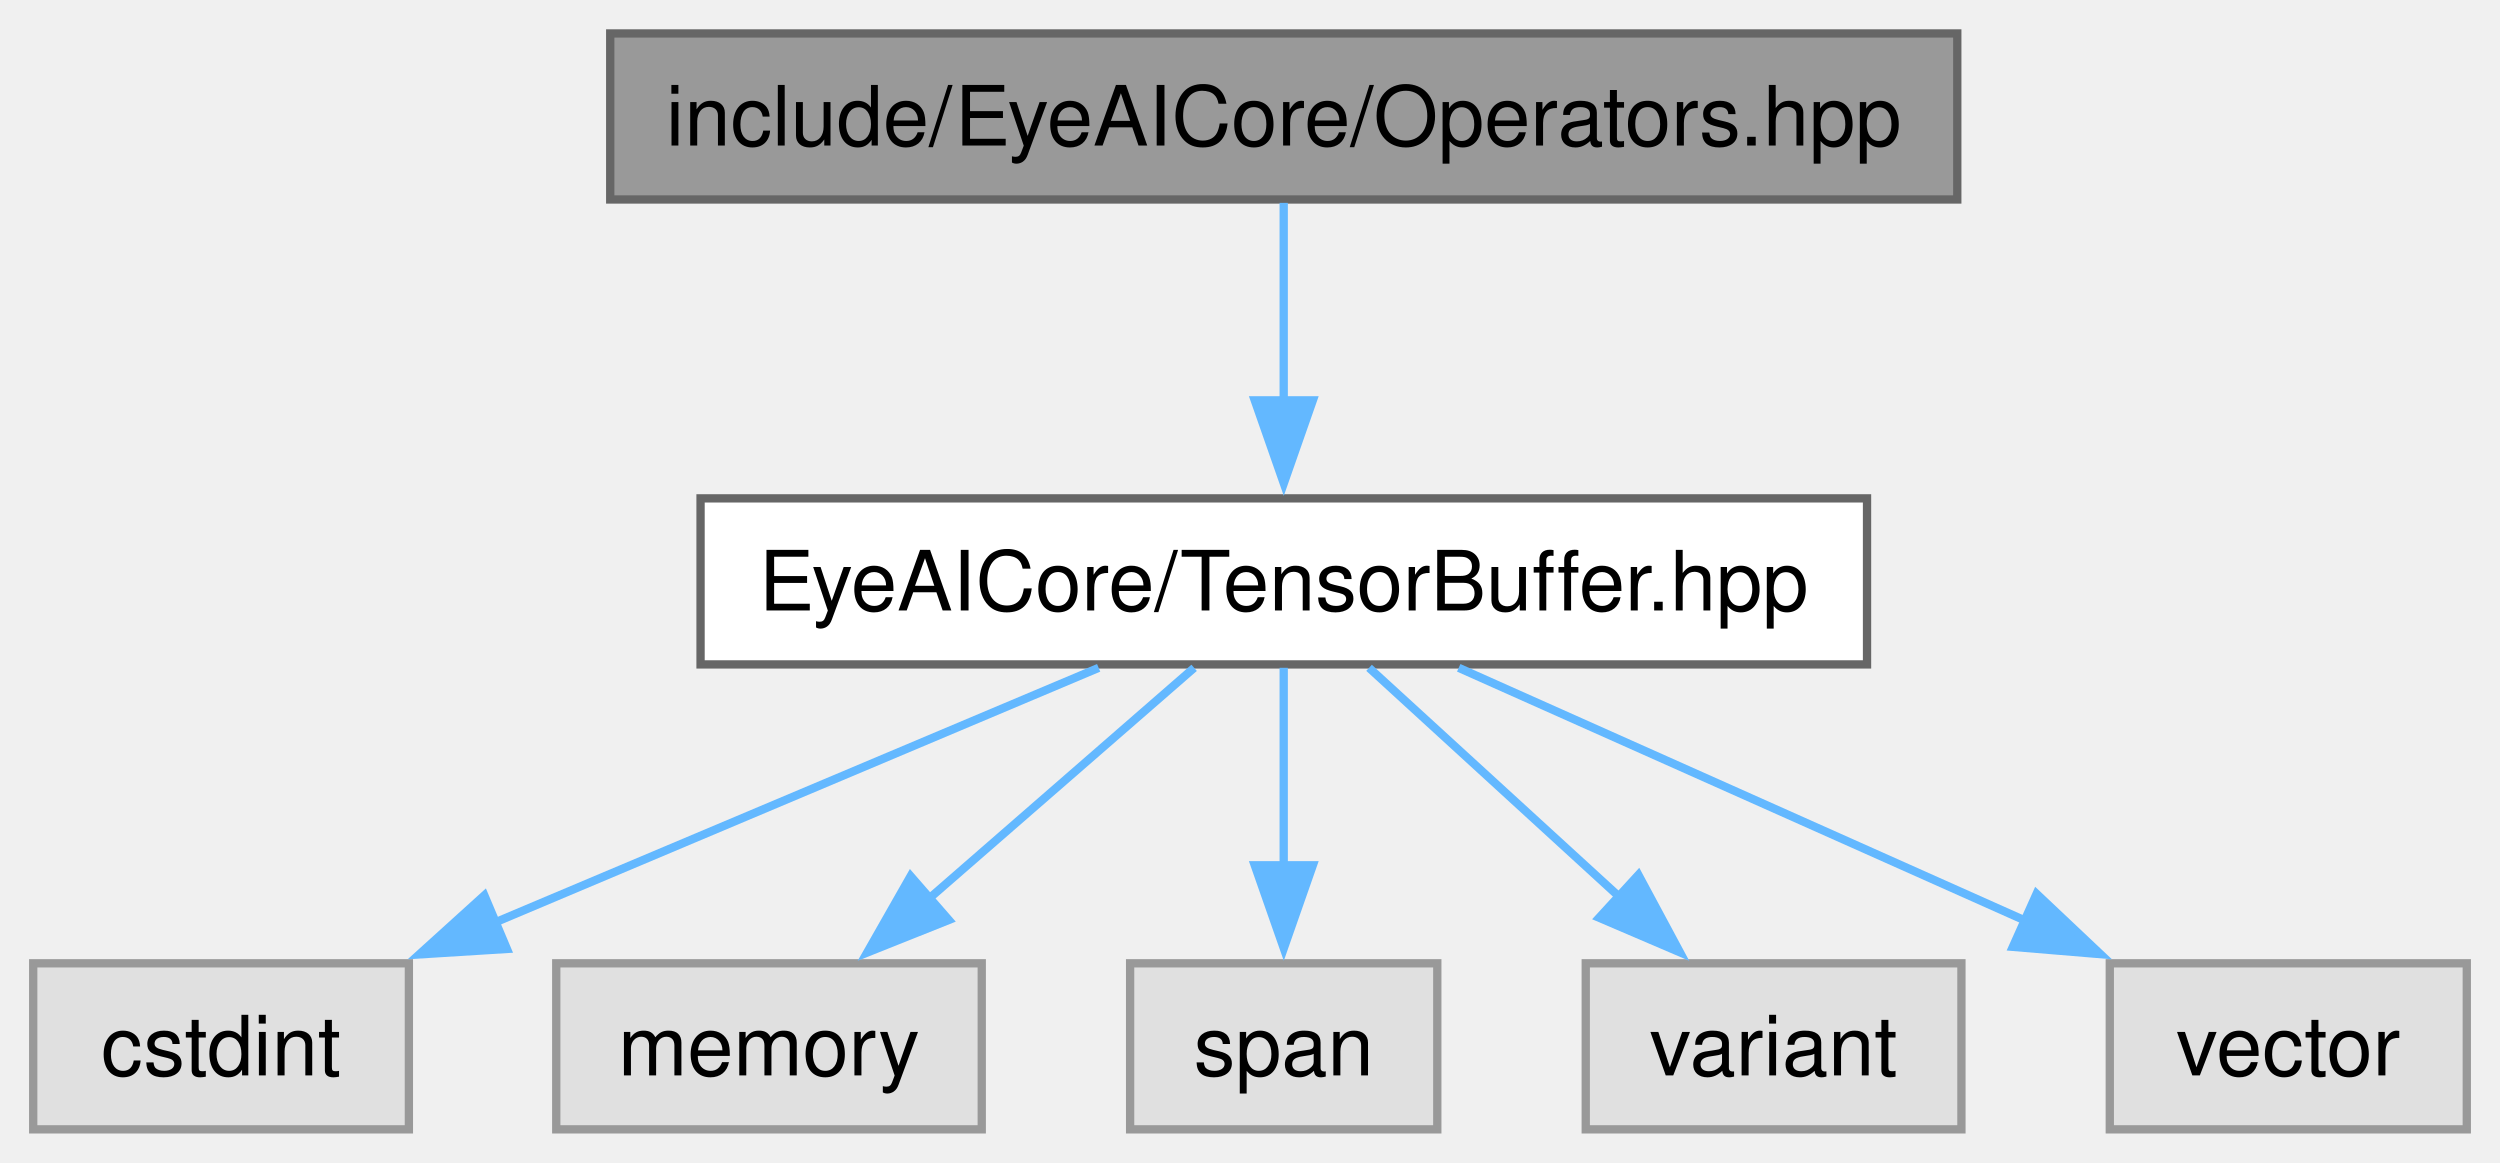
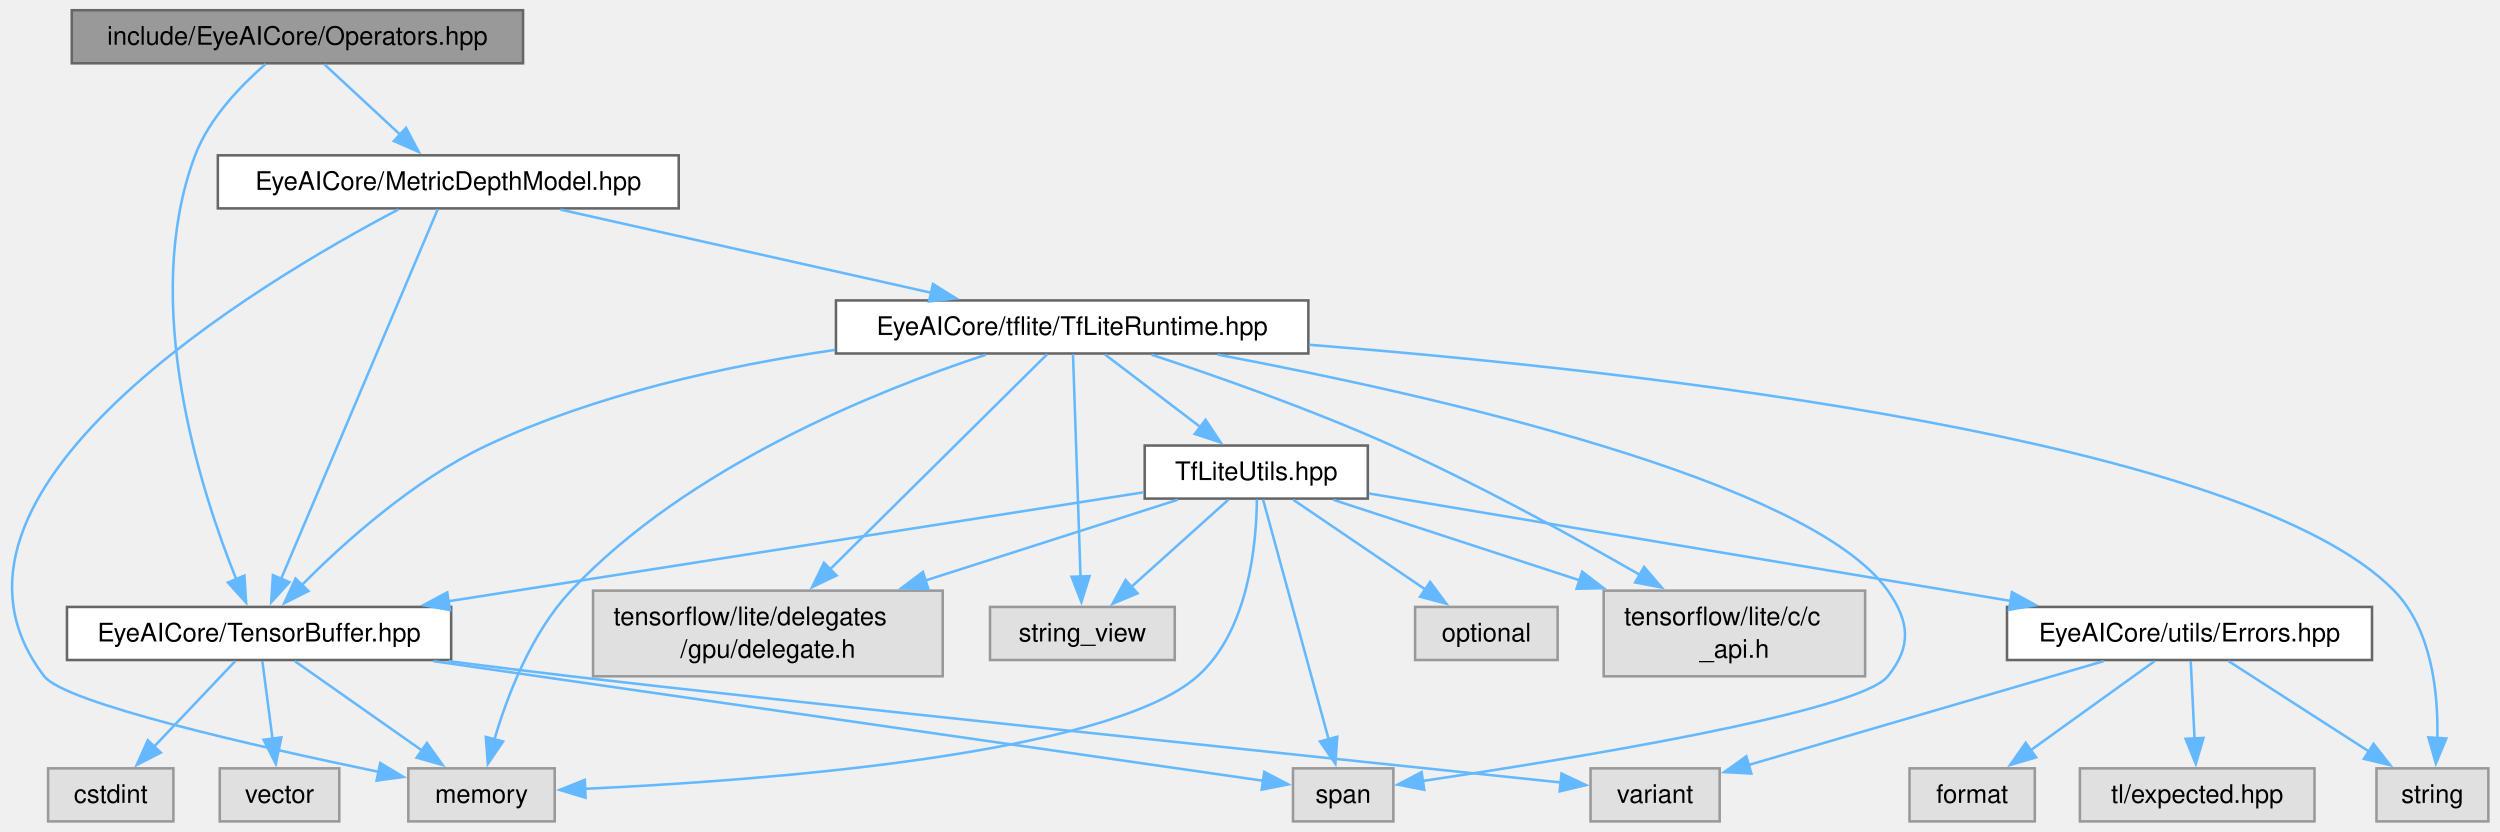
- <svg xmlns="http://www.w3.org/2000/svg" xmlns:xlink="http://www.w3.org/1999/xlink" width="301pt" height="140pt" viewBox="0.00 0.00 301.12 140.00">
-   <g id="graph0" class="graph" transform="scale(1 1) rotate(0) translate(4 136)">
+ <svg xmlns="http://www.w3.org/2000/svg" xmlns:xlink="http://www.w3.org/1999/xlink" width="977pt" height="325pt" viewBox="0.00 0.00 976.64 325.25">
+   <g id="graph0" class="graph" transform="scale(1 1) rotate(0) translate(4 321.25)">
    <g id="Node000001" class="node">
      <g id="a_Node000001">
        <a xlink:title=" ">
-           <polygon fill="#999999" stroke="#666666" points="231.75,-132 69.5,-132 69.5,-112 231.75,-112 231.75,-132" />
-           <text text-anchor="middle" x="150.62" y="-118.5" font-family="Helvetica,sans-Serif" font-size="10.00">include/EyeAICore/Operators.hpp</text>
+           <polygon fill="#999999" stroke="#666666" points="200.01,-317.25 23.51,-317.25 23.51,-296.5 200.01,-296.5 200.01,-317.25" />
+           <text text-anchor="middle" x="111.76" y="-303.75" font-family="Helvetica,sans-Serif" font-size="10.00">include/EyeAICore/Operators.hpp</text>
        </a>
      </g>
    </g>
    <g id="Node000002" class="node">
      <g id="a_Node000002">
        <a xlink:href="TensorBuffer_8hpp.html" target="_top" xlink:title=" ">
-           <polygon fill="white" stroke="#666666" points="220.88,-76 80.38,-76 80.38,-56 220.88,-56 220.88,-76" />
-           <text text-anchor="middle" x="150.62" y="-62.5" font-family="Helvetica,sans-Serif" font-size="10.00">EyeAICore/TensorBuffer.hpp</text>
+           <polygon fill="white" stroke="#666666" points="171.89,-83.88 21.64,-83.88 21.64,-63.12 171.89,-63.12 171.89,-83.88" />
+           <text text-anchor="middle" x="96.76" y="-70.38" font-family="Helvetica,sans-Serif" font-size="10.00">EyeAICore/TensorBuffer.hpp</text>
        </a>
      </g>
    </g>
    <g id="edge1_Node000001_Node000002" class="edge">
      <g id="a_edge1_Node000001_Node000002">
        <a xlink:title=" ">
-           <path fill="none" stroke="#63b8ff" d="M150.62,-111.59C150.62,-105.01 150.62,-95.96 150.62,-87.73" />
-           <polygon fill="#63b8ff" stroke="#63b8ff" points="154.13,-87.81 150.63,-77.81 147.13,-87.81 154.13,-87.81" />
+           <path fill="none" stroke="#63b8ff" d="M99.34,-296.22C89.77,-287.93 77.26,-275.04 71.76,-260.5 50.03,-202.99 73.91,-129.22 87.97,-94.4" />
+           <polygon fill="#63b8ff" stroke="#63b8ff" points="91.04,-96.13 91.7,-85.55 84.59,-93.41 91.04,-96.13" />
+         </a>
+       </g>
+     </g>
+     <g id="Node000008" class="node">
+       <g id="a_Node000008">
+         <a xlink:href="MetricDepthModel_8hpp.html" target="_top" xlink:title=" ">
+           <polygon fill="white" stroke="#666666" points="260.89,-260.5 80.64,-260.5 80.64,-239.75 260.89,-239.75 260.89,-260.5" />
+           <text text-anchor="middle" x="170.76" y="-247" font-family="Helvetica,sans-Serif" font-size="10.00">EyeAICore/MetricDepthModel.hpp</text>
+         </a>
+       </g>
+     </g>
+     <g id="edge7_Node000001_Node000008" class="edge">
+       <g id="a_edge7_Node000001_Node000008">
+         <a xlink:title=" ">
+           <path fill="none" stroke="#63b8ff" d="M122.31,-296.09C130.53,-288.46 142.16,-277.67 151.96,-268.57" />
+           <polygon fill="#63b8ff" stroke="#63b8ff" points="154.25,-271.23 159.2,-261.86 149.48,-266.09 154.25,-271.23" />
        </a>
      </g>
    </g>
    <g id="Node000003" class="node">
      <g id="a_Node000003">
        <a xlink:title=" ">
-           <polygon fill="#e0e0e0" stroke="#999999" points="45.25,-20 0,-20 0,0 45.25,0 45.25,-20" />
-           <text text-anchor="middle" x="22.62" y="-6.5" font-family="Helvetica,sans-Serif" font-size="10.00">cstdint</text>
+           <polygon fill="#e0e0e0" stroke="#999999" points="63.26,-20.75 14.26,-20.75 14.26,0 63.26,0 63.26,-20.75" />
+           <text text-anchor="middle" x="38.76" y="-7.25" font-family="Helvetica,sans-Serif" font-size="10.00">cstdint</text>
        </a>
      </g>
    </g>
    <g id="edge2_Node000002_Node000003" class="edge">
      <g id="a_edge2_Node000002_Node000003">
        <a xlink:title=" ">
-           <path fill="none" stroke="#63b8ff" d="M128.33,-55.59C108.26,-47.13 78.51,-34.58 55.67,-24.94" />
-           <polygon fill="#63b8ff" stroke="#63b8ff" points="57.06,-21.73 46.49,-21.07 54.34,-28.18 57.06,-21.73" />
+           <path fill="none" stroke="#63b8ff" d="M87.44,-62.68C78.85,-53.63 65.9,-39.97 55.51,-29.03" />
+           <polygon fill="#63b8ff" stroke="#63b8ff" points="58.33,-26.91 48.91,-22.07 53.25,-31.73 58.33,-26.91" />
        </a>
      </g>
    </g>
    <g id="Node000004" class="node">
      <g id="a_Node000004">
        <a xlink:title=" ">
-           <polygon fill="#e0e0e0" stroke="#999999" points="114.25,-20 63,-20 63,0 114.25,0 114.25,-20" />
-           <text text-anchor="middle" x="88.62" y="-6.5" font-family="Helvetica,sans-Serif" font-size="10.00">memory</text>
+           <polygon fill="#e0e0e0" stroke="#999999" points="212.39,-20.75 155.14,-20.75 155.14,0 212.39,0 212.39,-20.75" />
+           <text text-anchor="middle" x="183.76" y="-7.25" font-family="Helvetica,sans-Serif" font-size="10.00">memory</text>
        </a>
      </g>
    </g>
    <g id="edge3_Node000002_Node000004" class="edge">
      <g id="a_edge3_Node000002_Node000004">
        <a xlink:title=" ">
-           <path fill="none" stroke="#63b8ff" d="M139.83,-55.59C131.02,-47.93 118.37,-36.91 107.85,-27.75" />
-           <polygon fill="#63b8ff" stroke="#63b8ff" points="110.28,-25.22 100.44,-21.29 105.68,-30.5 110.28,-25.22" />
+           <path fill="none" stroke="#63b8ff" d="M110.74,-62.68C124.18,-53.23 144.75,-38.78 160.64,-27.62" />
+           <polygon fill="#63b8ff" stroke="#63b8ff" points="162.41,-30.65 168.58,-22.04 158.39,-24.93 162.41,-30.65" />
        </a>
      </g>
    </g>
    <g id="Node000005" class="node">
      <g id="a_Node000005">
        <a xlink:title=" ">
-           <polygon fill="#e0e0e0" stroke="#999999" points="169.12,-20 132.12,-20 132.12,0 169.12,0 169.12,-20" />
-           <text text-anchor="middle" x="150.62" y="-6.5" font-family="Helvetica,sans-Serif" font-size="10.00">span</text>
+           <polygon fill="#e0e0e0" stroke="#999999" points="540.39,-20.75 501.14,-20.75 501.14,0 540.39,0 540.39,-20.75" />
+           <text text-anchor="middle" x="520.76" y="-7.25" font-family="Helvetica,sans-Serif" font-size="10.00">span</text>
        </a>
      </g>
    </g>
    <g id="edge4_Node000002_Node000005" class="edge">
      <g id="a_edge4_Node000002_Node000005">
        <a xlink:title=" ">
-           <path fill="none" stroke="#63b8ff" d="M150.62,-55.59C150.62,-49.01 150.62,-39.96 150.62,-31.73" />
-           <polygon fill="#63b8ff" stroke="#63b8ff" points="154.13,-31.81 150.63,-21.81 147.13,-31.81 154.13,-31.81" />
+           <path fill="none" stroke="#63b8ff" d="M164.88,-62.68C258.08,-49.24 421.5,-25.69 489.6,-15.87" />
+           <polygon fill="#63b8ff" stroke="#63b8ff" points="489.9,-19.36 499.3,-14.47 488.9,-12.43 489.9,-19.36" />
        </a>
      </g>
    </g>
    <g id="Node000006" class="node">
      <g id="a_Node000006">
        <a xlink:title=" ">
-           <polygon fill="#e0e0e0" stroke="#999999" points="232.25,-20 187,-20 187,0 232.25,0 232.25,-20" />
-           <text text-anchor="middle" x="209.62" y="-6.5" font-family="Helvetica,sans-Serif" font-size="10.00">variant</text>
+           <polygon fill="#e0e0e0" stroke="#999999" points="668.01,-20.75 617.51,-20.75 617.51,0 668.01,0 668.01,-20.75" />
+           <text text-anchor="middle" x="642.76" y="-7.25" font-family="Helvetica,sans-Serif" font-size="10.00">variant</text>
        </a>
      </g>
    </g>
    <g id="edge5_Node000002_Node000006" class="edge">
      <g id="a_edge5_Node000002_Node000006">
        <a xlink:title=" ">
-           <path fill="none" stroke="#63b8ff" d="M160.9,-55.59C169.19,-48.01 181.07,-37.13 191.03,-28.02" />
-           <polygon fill="#63b8ff" stroke="#63b8ff" points="193.34,-30.65 198.35,-21.32 188.61,-25.49 193.34,-30.65" />
+           <path fill="none" stroke="#63b8ff" d="M170.92,-62.66C186.71,-60.64 203.28,-58.58 218.76,-56.75 293.53,-47.92 517.15,-24.48 605.89,-15.22" />
+           <polygon fill="#63b8ff" stroke="#63b8ff" points="606.15,-18.71 615.74,-14.19 605.43,-11.75 606.15,-18.71" />
        </a>
      </g>
    </g>
    <g id="Node000007" class="node">
      <g id="a_Node000007">
        <a xlink:title=" ">
-           <polygon fill="#e0e0e0" stroke="#999999" points="293.12,-20 250.12,-20 250.12,0 293.12,0 293.12,-20" />
-           <text text-anchor="middle" x="271.62" y="-6.5" font-family="Helvetica,sans-Serif" font-size="10.00">vector</text>
+           <polygon fill="#e0e0e0" stroke="#999999" points="128.14,-20.75 81.39,-20.75 81.39,0 128.14,0 128.14,-20.75" />
+           <text text-anchor="middle" x="104.76" y="-7.25" font-family="Helvetica,sans-Serif" font-size="10.00">vector</text>
        </a>
      </g>
    </g>
    <g id="edge6_Node000002_Node000007" class="edge">
      <g id="a_edge6_Node000002_Node000007">
        <a xlink:title=" ">
-           <path fill="none" stroke="#63b8ff" d="M171.7,-55.59C190.58,-47.17 218.54,-34.69 240.09,-25.07" />
-           <polygon fill="#63b8ff" stroke="#63b8ff" points="241.3,-28.37 249,-21.1 238.44,-21.98 241.3,-28.37" />
+           <path fill="none" stroke="#63b8ff" d="M98.05,-62.68C99.11,-54.52 100.67,-42.63 102.02,-32.35" />
+           <polygon fill="#63b8ff" stroke="#63b8ff" points="105.48,-32.84 103.31,-22.47 98.54,-31.93 105.48,-32.84" />
+         </a>
+       </g>
+     </g>
+     <g id="edge8_Node000008_Node000002" class="edge">
+       <g id="a_edge8_Node000008_Node000002">
+         <a xlink:title=" ">
+           <path fill="none" stroke="#63b8ff" d="M166.68,-239.49C154.98,-211.88 121.17,-132.1 105.25,-94.53" />
+           <polygon fill="#63b8ff" stroke="#63b8ff" points="108.64,-93.56 101.51,-85.72 102.19,-96.29 108.64,-93.56" />
+         </a>
+       </g>
+     </g>
+     <g id="edge30_Node000008_Node000004" class="edge">
+       <g id="a_edge30_Node000008_Node000004">
+         <a xlink:title=" ">
+           <path fill="none" stroke="#63b8ff" d="M151.17,-239.29C97.85,-211.26 -42.31,-128.35 12.76,-56.75 20.83,-46.26 95.49,-29.34 143.46,-19.39" />
+           <polygon fill="#63b8ff" stroke="#63b8ff" points="144.15,-22.82 153.24,-17.39 142.74,-15.97 144.15,-22.82" />
+         </a>
+       </g>
+     </g>
+     <g id="Node000009" class="node">
+       <g id="a_Node000009">
+         <a xlink:href="TfLiteRuntime_8hpp.html" target="_top" xlink:title=" ">
+           <polygon fill="white" stroke="#666666" points="507.14,-203.75 322.39,-203.75 322.39,-183 507.14,-183 507.14,-203.75" />
+           <text text-anchor="middle" x="414.76" y="-190.25" font-family="Helvetica,sans-Serif" font-size="10.00">EyeAICore/tflite/TfLiteRuntime.hpp</text>
+         </a>
+       </g>
+     </g>
+     <g id="edge9_Node000008_Node000009" class="edge">
+       <g id="a_edge9_Node000008_Node000009">
+         <a xlink:title=" ">
+           <path fill="none" stroke="#63b8ff" d="M214.67,-239.27C255.31,-230.15 315.9,-216.56 359.75,-206.72" />
+           <polygon fill="#63b8ff" stroke="#63b8ff" points="360.33,-210.18 369.32,-204.57 358.8,-203.35 360.33,-210.18" />
+         </a>
+       </g>
+     </g>
+     <g id="edge10_Node000009_Node000002" class="edge">
+       <g id="a_edge10_Node000009_Node000002">
+         <a xlink:title=" ">
+           <path fill="none" stroke="#63b8ff" d="M322.1,-184.42C279.09,-178.15 228.21,-166.97 185.76,-147 157.2,-133.57 129.91,-109 113.25,-92.22" />
+           <polygon fill="#63b8ff" stroke="#63b8ff" points="116.08,-90.11 106.61,-85.35 111.04,-94.97 116.08,-90.11" />
+         </a>
+       </g>
+     </g>
+     <g id="edge26_Node000009_Node000004" class="edge">
+       <g id="a_edge26_Node000009_Node000004">
+         <a xlink:title=" ">
+           <path fill="none" stroke="#63b8ff" d="M381.01,-182.51C338.16,-168.43 264.34,-138.78 218.76,-90.25 203.25,-73.74 193.85,-49.21 188.76,-31.9" />
+           <polygon fill="#63b8ff" stroke="#63b8ff" points="192.2,-31.24 186.23,-22.49 185.44,-33.05 192.2,-31.24" />
+         </a>
+       </g>
+     </g>
+     <g id="edge27_Node000009_Node000005" class="edge">
+       <g id="a_edge27_Node000009_Node000005">
+         <a xlink:title=" ">
+           <path fill="none" stroke="#63b8ff" d="M471.67,-182.55C554.9,-166.87 703.27,-133.5 733.76,-90.25 742.34,-78.08 743.13,-68.32 733.76,-56.75 722.32,-42.62 607.86,-24.11 551.62,-15.78" />
+           <polygon fill="#63b8ff" stroke="#63b8ff" points="552.46,-12.36 542.06,-14.38 551.45,-19.29 552.46,-12.36" />
+         </a>
+       </g>
+     </g>
+     <g id="Node000010" class="node">
+       <g id="a_Node000010">
+         <a xlink:href="TfLiteUtils_8hpp.html" target="_top" xlink:title=" ">
+           <polygon fill="white" stroke="#666666" points="530.39,-147 443.14,-147 443.14,-126.25 530.39,-126.25 530.39,-147" />
+           <text text-anchor="middle" x="486.76" y="-133.5" font-family="Helvetica,sans-Serif" font-size="10.00">TfLiteUtils.hpp</text>
+         </a>
+       </g>
+     </g>
+     <g id="edge11_Node000009_Node000010" class="edge">
+       <g id="a_edge11_Node000009_Node000010">
+         <a xlink:title=" ">
+           <path fill="none" stroke="#63b8ff" d="M427.63,-182.59C437.97,-174.72 452.73,-163.5 464.91,-154.24" />
+           <polygon fill="#63b8ff" stroke="#63b8ff" points="466.95,-157.08 472.8,-148.24 462.72,-151.51 466.95,-157.08" />
+         </a>
+       </g>
+     </g>
+     <g id="Node000013" class="node">
+       <g id="a_Node000013">
+         <a xlink:title=" ">
+           <polygon fill="#e0e0e0" stroke="#999999" points="968.64,-20.75 924.89,-20.75 924.89,0 968.64,0 968.64,-20.75" />
+           <text text-anchor="middle" x="946.76" y="-7.25" font-family="Helvetica,sans-Serif" font-size="10.00">string</text>
+         </a>
+       </g>
+     </g>
+     <g id="edge28_Node000009_Node000013" class="edge">
+       <g id="a_edge28_Node000009_Node000013">
+         <a xlink:title=" ">
+           <path fill="none" stroke="#63b8ff" d="M507.52,-186.41C640.03,-175.9 873.93,-149.34 931.76,-90.25 946.51,-75.18 949.07,-50.38 948.69,-32.61" />
+           <polygon fill="#63b8ff" stroke="#63b8ff" points="952.19,-32.44 948.12,-22.66 945.2,-32.85 952.19,-32.44" />
+         </a>
+       </g>
+     </g>
+     <g id="Node000016" class="node">
+       <g id="a_Node000016">
+         <a xlink:title=" ">
+           <polygon fill="#e0e0e0" stroke="#999999" points="454.89,-83.88 382.64,-83.88 382.64,-63.12 454.89,-63.12 454.89,-83.88" />
+           <text text-anchor="middle" x="418.76" y="-70.38" font-family="Helvetica,sans-Serif" font-size="10.00">string_view</text>
+         </a>
+       </g>
+     </g>
+     <g id="edge29_Node000009_Node000016" class="edge">
+       <g id="a_edge29_Node000009_Node000016">
+         <a xlink:title=" ">
+           <path fill="none" stroke="#63b8ff" d="M415.09,-182.73C415.73,-163.82 417.17,-121.48 418.04,-95.72" />
+           <polygon fill="#63b8ff" stroke="#63b8ff" points="421.54,-95.91 418.38,-85.79 414.54,-95.67 421.54,-95.91" />
+         </a>
+       </g>
+     </g>
+     <g id="Node000017" class="node">
+       <g id="a_Node000017">
+         <a xlink:title=" ">
+           <polygon fill="#e0e0e0" stroke="#999999" points="724.89,-90.25 622.64,-90.25 622.64,-56.75 724.89,-56.75 724.89,-90.25" />
+           <text text-anchor="start" x="630.64" y="-76.75" font-family="Helvetica,sans-Serif" font-size="10.00">tensorflow/lite/c/c</text>
+           <text text-anchor="middle" x="673.76" y="-64" font-family="Helvetica,sans-Serif" font-size="10.00">_api.h</text>
+         </a>
+       </g>
+     </g>
+     <g id="edge24_Node000009_Node000017" class="edge">
+       <g id="a_edge24_Node000009_Node000017">
+         <a xlink:title=" ">
+           <path fill="none" stroke="#63b8ff" d="M445.83,-182.52C471.43,-174.06 508.49,-161.04 539.76,-147 573.57,-131.82 610.5,-111.54 637.02,-96.29" />
+           <polygon fill="#63b8ff" stroke="#63b8ff" points="638.44,-99.51 645.34,-91.47 634.93,-93.46 638.44,-99.51" />
+         </a>
+       </g>
+     </g>
+     <g id="Node000018" class="node">
+       <g id="a_Node000018">
+         <a xlink:title=" ">
+           <polygon fill="#e0e0e0" stroke="#999999" points="364.14,-90.25 227.39,-90.25 227.39,-56.75 364.14,-56.75 364.14,-90.25" />
+           <text text-anchor="start" x="235.39" y="-76.75" font-family="Helvetica,sans-Serif" font-size="10.00">tensorflow/lite/delegates</text>
+           <text text-anchor="middle" x="295.76" y="-64" font-family="Helvetica,sans-Serif" font-size="10.00">/gpu/delegate.h</text>
+         </a>
+       </g>
+     </g>
+     <g id="edge25_Node000009_Node000018" class="edge">
+       <g id="a_edge25_Node000009_Node000018">
+         <a xlink:title=" ">
+           <path fill="none" stroke="#63b8ff" d="M405.02,-182.73C386.59,-164.47 346.11,-124.37 319.93,-98.44" />
+           <polygon fill="#63b8ff" stroke="#63b8ff" points="322.62,-96.18 313.06,-91.63 317.7,-101.16 322.62,-96.18" />
+         </a>
+       </g>
+     </g>
+     <g id="edge12_Node000010_Node000002" class="edge">
+       <g id="a_edge12_Node000010_Node000002">
+         <a xlink:title=" ">
+           <path fill="none" stroke="#63b8ff" d="M442.78,-128.73C376.67,-118.37 250.87,-98.65 170.55,-86.06" />
+           <polygon fill="#63b8ff" stroke="#63b8ff" points="171.44,-82.66 161.02,-84.57 170.36,-89.58 171.44,-82.66" />
+         </a>
+       </g>
+     </g>
+     <g id="edge18_Node000010_Node000004" class="edge">
+       <g id="a_edge18_Node000010_Node000004">
+         <a xlink:title=" ">
+           <path fill="none" stroke="#63b8ff" d="M487.01,-125.91C486.87,-109.09 483.96,-74.6 463.76,-56.75 428.88,-25.92 292.8,-15.88 224.03,-12.74" />
+           <polygon fill="#63b8ff" stroke="#63b8ff" points="224.45,-9.25 214.31,-12.32 224.15,-16.24 224.45,-9.25" />
+         </a>
+       </g>
+     </g>
+     <g id="edge20_Node000010_Node000005" class="edge">
+       <g id="a_edge20_Node000010_Node000005">
+         <a xlink:title=" ">
+           <path fill="none" stroke="#63b8ff" d="M489.43,-125.88C494.94,-105.73 507.69,-59.15 515.11,-32.01" />
+           <polygon fill="#63b8ff" stroke="#63b8ff" points="518.44,-33.11 517.71,-22.54 511.69,-31.26 518.44,-33.11" />
+         </a>
+       </g>
+     </g>
+     <g id="Node000011" class="node">
+       <g id="a_Node000011">
+         <a xlink:href="Errors_8hpp.html" target="_top" xlink:title=" ">
+           <polygon fill="white" stroke="#666666" points="923.14,-83.88 780.39,-83.88 780.39,-63.12 923.14,-63.12 923.14,-83.88" />
+           <text text-anchor="middle" x="851.76" y="-70.38" font-family="Helvetica,sans-Serif" font-size="10.00">EyeAICore/utils/Errors.hpp</text>
+         </a>
+       </g>
+     </g>
+     <g id="edge13_Node000010_Node000011" class="edge">
+       <g id="a_edge13_Node000010_Node000011">
+         <a xlink:title=" ">
+           <path fill="none" stroke="#63b8ff" d="M530.79,-128.25C593.19,-117.8 707.99,-98.58 782.04,-86.18" />
+           <polygon fill="#63b8ff" stroke="#63b8ff" points="782.33,-89.68 791.62,-84.57 781.17,-82.77 782.33,-89.68" />
+         </a>
+       </g>
+     </g>
+     <g id="Node000015" class="node">
+       <g id="a_Node000015">
+         <a xlink:title=" ">
+           <polygon fill="#e0e0e0" stroke="#999999" points="604.64,-83.88 548.89,-83.88 548.89,-63.12 604.64,-63.12 604.64,-83.88" />
+           <text text-anchor="middle" x="576.76" y="-70.38" font-family="Helvetica,sans-Serif" font-size="10.00">optional</text>
+         </a>
+       </g>
+     </g>
+     <g id="edge19_Node000010_Node000015" class="edge">
+       <g id="a_edge19_Node000010_Node000015">
+         <a xlink:title=" ">
+           <path fill="none" stroke="#63b8ff" d="M501.22,-125.8C515.13,-116.36 536.41,-101.91 552.84,-90.75" />
+           <polygon fill="#63b8ff" stroke="#63b8ff" points="554.78,-93.66 561.09,-85.15 550.85,-87.87 554.78,-93.66" />
+         </a>
+       </g>
+     </g>
+     <g id="edge21_Node000010_Node000016" class="edge">
+       <g id="a_edge21_Node000010_Node000016">
+         <a xlink:title=" ">
+           <path fill="none" stroke="#63b8ff" d="M475.84,-125.8C465.56,-116.57 449.97,-102.56 437.68,-91.51" />
+           <polygon fill="#63b8ff" stroke="#63b8ff" points="440.34,-89.19 430.56,-85.11 435.66,-94.39 440.34,-89.19" />
+         </a>
+       </g>
+     </g>
+     <g id="edge22_Node000010_Node000017" class="edge">
+       <g id="a_edge22_Node000010_Node000017">
+         <a xlink:title=" ">
+           <path fill="none" stroke="#63b8ff" d="M516.81,-125.8C542.78,-117.31 581.12,-104.78 613.4,-94.23" />
+           <polygon fill="#63b8ff" stroke="#63b8ff" points="614.24,-97.64 622.66,-91.21 612.06,-90.99 614.24,-97.64" />
+         </a>
+       </g>
+     </g>
+     <g id="edge23_Node000010_Node000018" class="edge">
+       <g id="a_edge23_Node000010_Node000018">
+         <a xlink:title=" ">
+           <path fill="none" stroke="#63b8ff" d="M456.07,-125.8C429.55,-117.31 390.39,-104.78 357.41,-94.23" />
+           <polygon fill="#63b8ff" stroke="#63b8ff" points="358.52,-90.91 347.93,-91.2 356.39,-97.58 358.52,-90.91" />
+         </a>
+       </g>
+     </g>
+     <g id="edge17_Node000011_Node000006" class="edge">
+       <g id="a_edge17_Node000011_Node000006">
+         <a xlink:title=" ">
+           <path fill="none" stroke="#63b8ff" d="M818.18,-62.68C780.16,-51.56 718.43,-33.51 679.25,-22.05" />
+           <polygon fill="#63b8ff" stroke="#63b8ff" points="680.39,-18.73 669.81,-19.28 678.42,-25.45 680.39,-18.73" />
+         </a>
+       </g>
+     </g>
+     <g id="Node000012" class="node">
+       <g id="a_Node000012">
+         <a xlink:title=" ">
+           <polygon fill="#e0e0e0" stroke="#999999" points="791.26,-20.75 742.26,-20.75 742.26,0 791.26,0 791.26,-20.75" />
+           <text text-anchor="middle" x="766.76" y="-7.25" font-family="Helvetica,sans-Serif" font-size="10.00">format</text>
+         </a>
+       </g>
+     </g>
+     <g id="edge14_Node000011_Node000012" class="edge">
+       <g id="a_edge14_Node000011_Node000012">
+         <a xlink:title=" ">
+           <path fill="none" stroke="#63b8ff" d="M838.1,-62.68C824.97,-53.23 804.87,-38.78 789.35,-27.62" />
+           <polygon fill="#63b8ff" stroke="#63b8ff" points="791.78,-25.05 781.61,-22.06 787.69,-30.74 791.78,-25.05" />
+         </a>
+       </g>
+     </g>
+     <g id="edge15_Node000011_Node000013" class="edge">
+       <g id="a_edge15_Node000011_Node000013">
+         <a xlink:title=" ">
+           <path fill="none" stroke="#63b8ff" d="M867.02,-62.68C881.84,-53.14 904.59,-38.51 922,-27.31" />
+           <polygon fill="#63b8ff" stroke="#63b8ff" points="923.75,-30.34 930.26,-21.99 919.96,-24.46 923.75,-30.34" />
+         </a>
+       </g>
+     </g>
+     <g id="Node000014" class="node">
+       <g id="a_Node000014">
+         <a xlink:title=" ">
+           <polygon fill="#e0e0e0" stroke="#999999" points="900.64,-20.75 808.89,-20.75 808.89,0 900.64,0 900.64,-20.75" />
+           <text text-anchor="middle" x="854.76" y="-7.25" font-family="Helvetica,sans-Serif" font-size="10.00">tl/expected.hpp</text>
+         </a>
+       </g>
+     </g>
+     <g id="edge16_Node000011_Node000014" class="edge">
+       <g id="a_edge16_Node000011_Node000014">
+         <a xlink:title=" ">
+           <path fill="none" stroke="#63b8ff" d="M852.24,-62.68C852.64,-54.52 853.23,-42.63 853.73,-32.35" />
+           <polygon fill="#63b8ff" stroke="#63b8ff" points="857.22,-32.64 854.22,-22.48 850.23,-32.3 857.22,-32.64" />
        </a>
      </g>
    </g>
  </g>
</svg>
